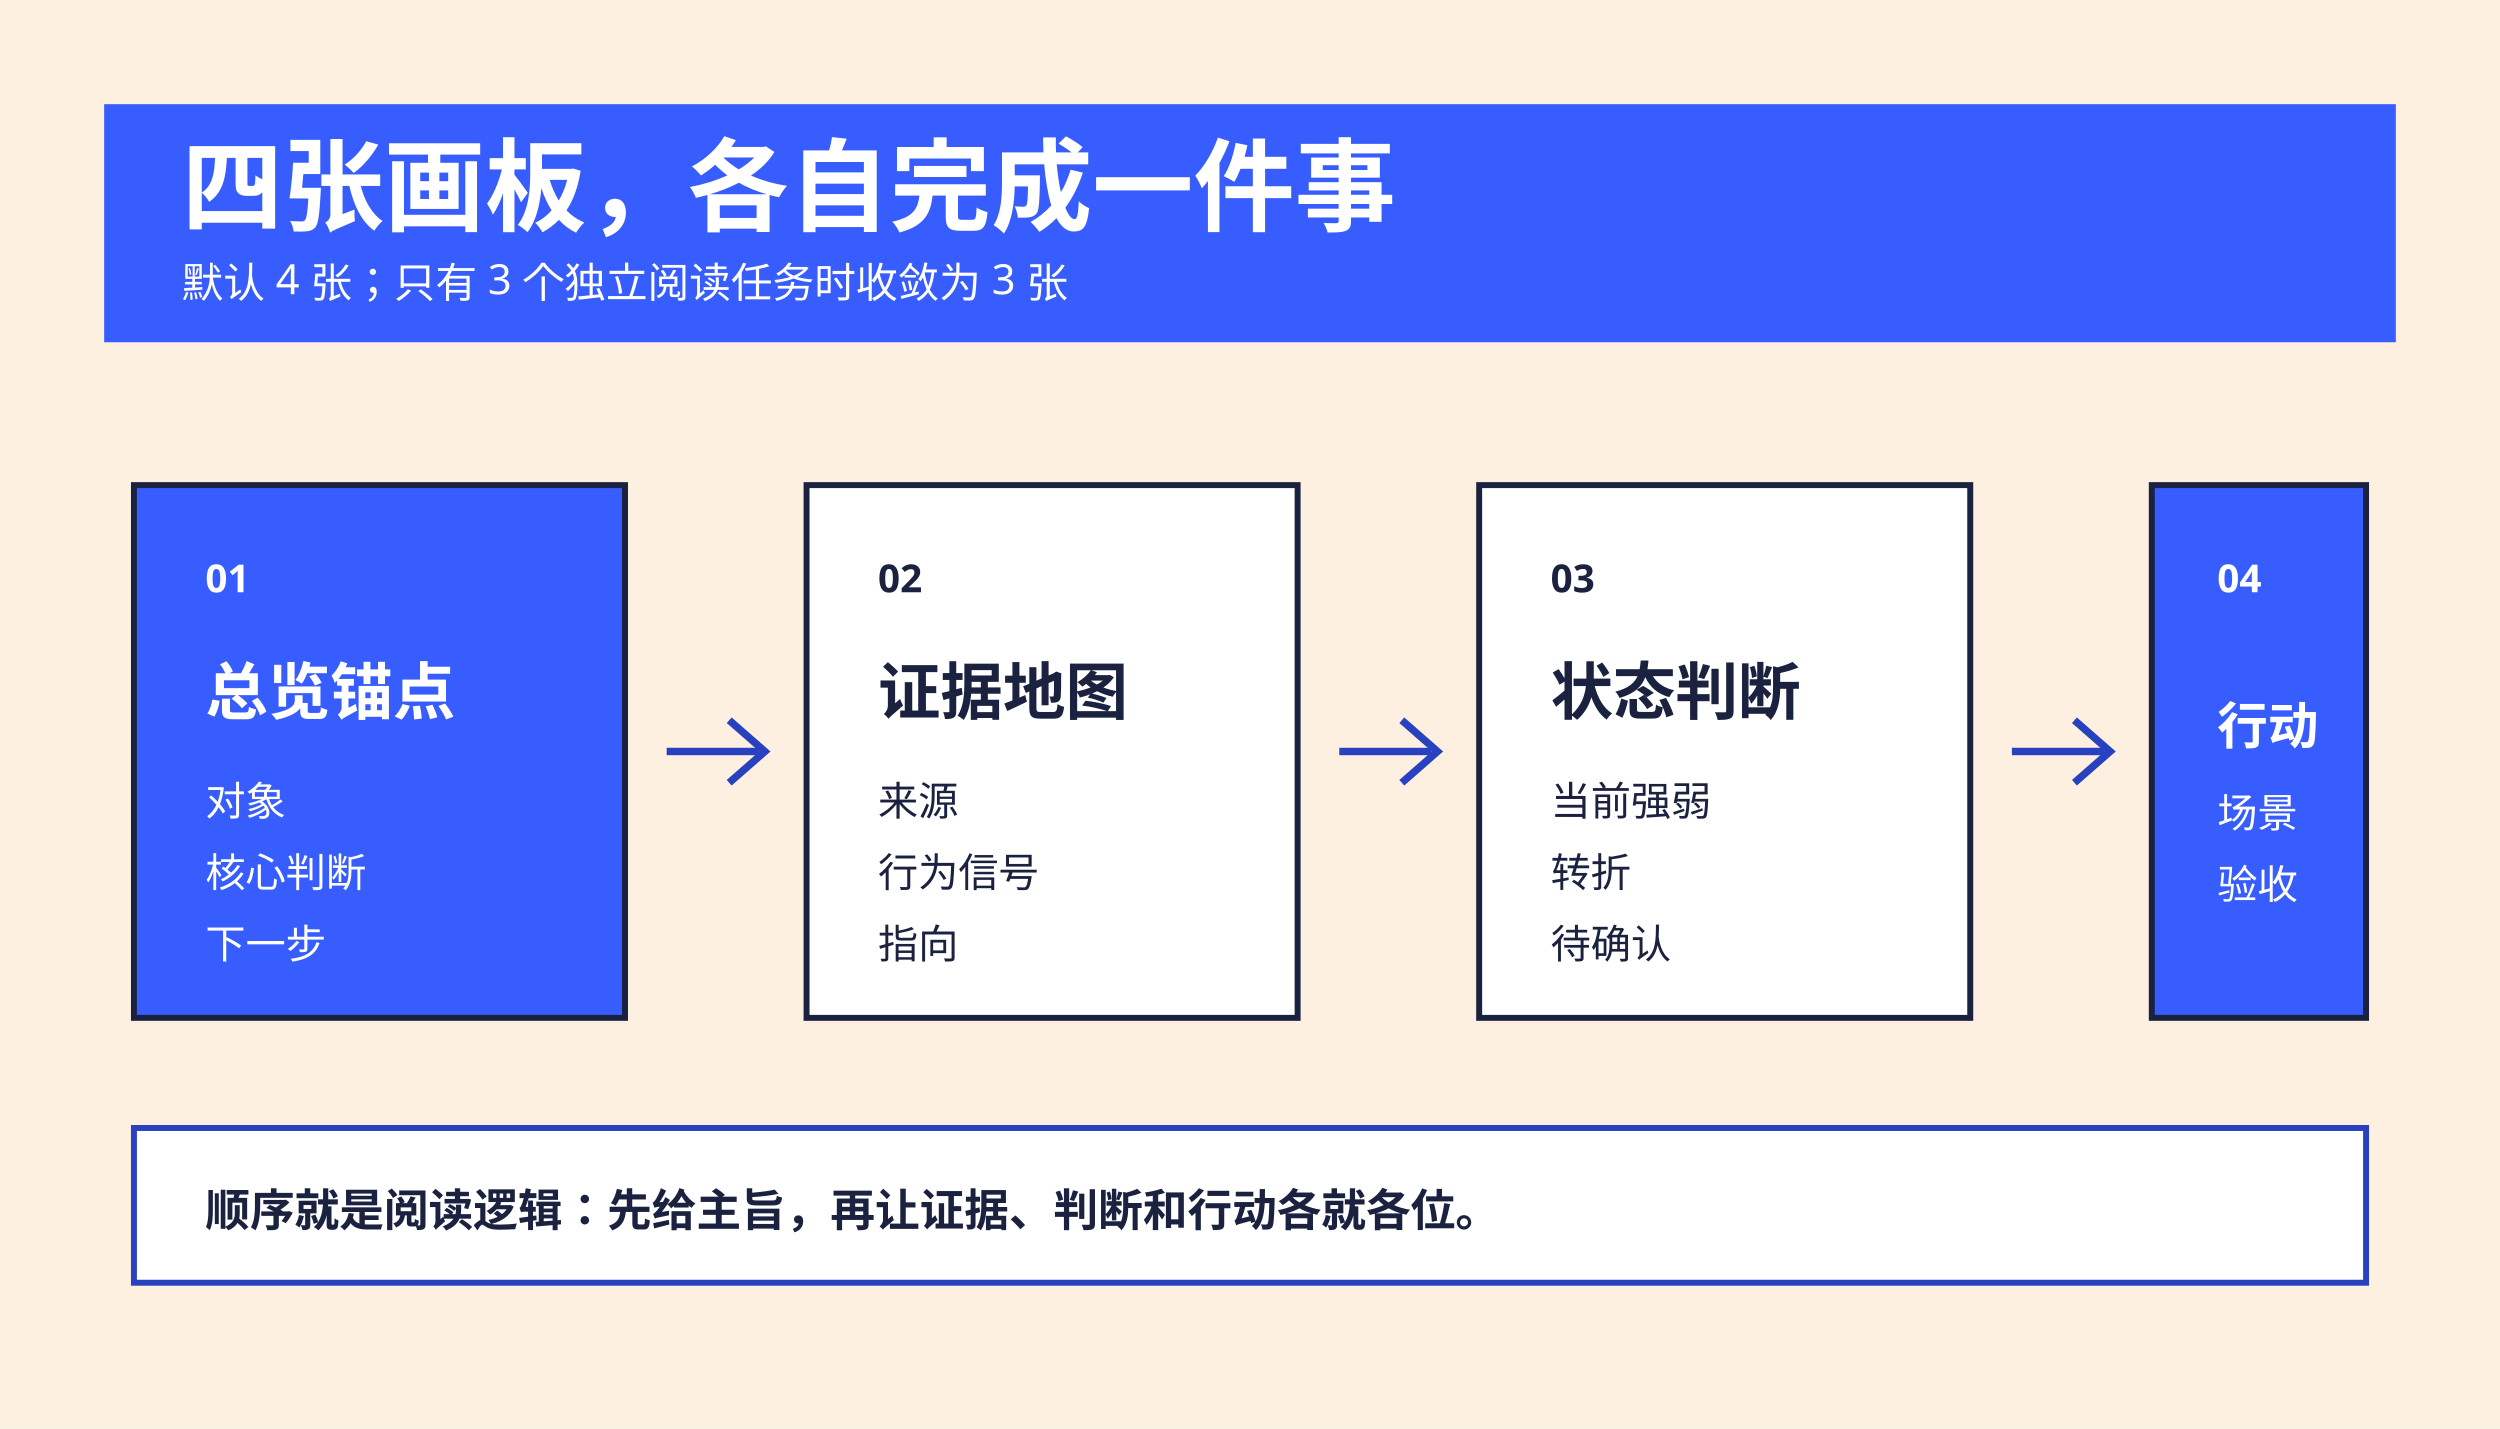
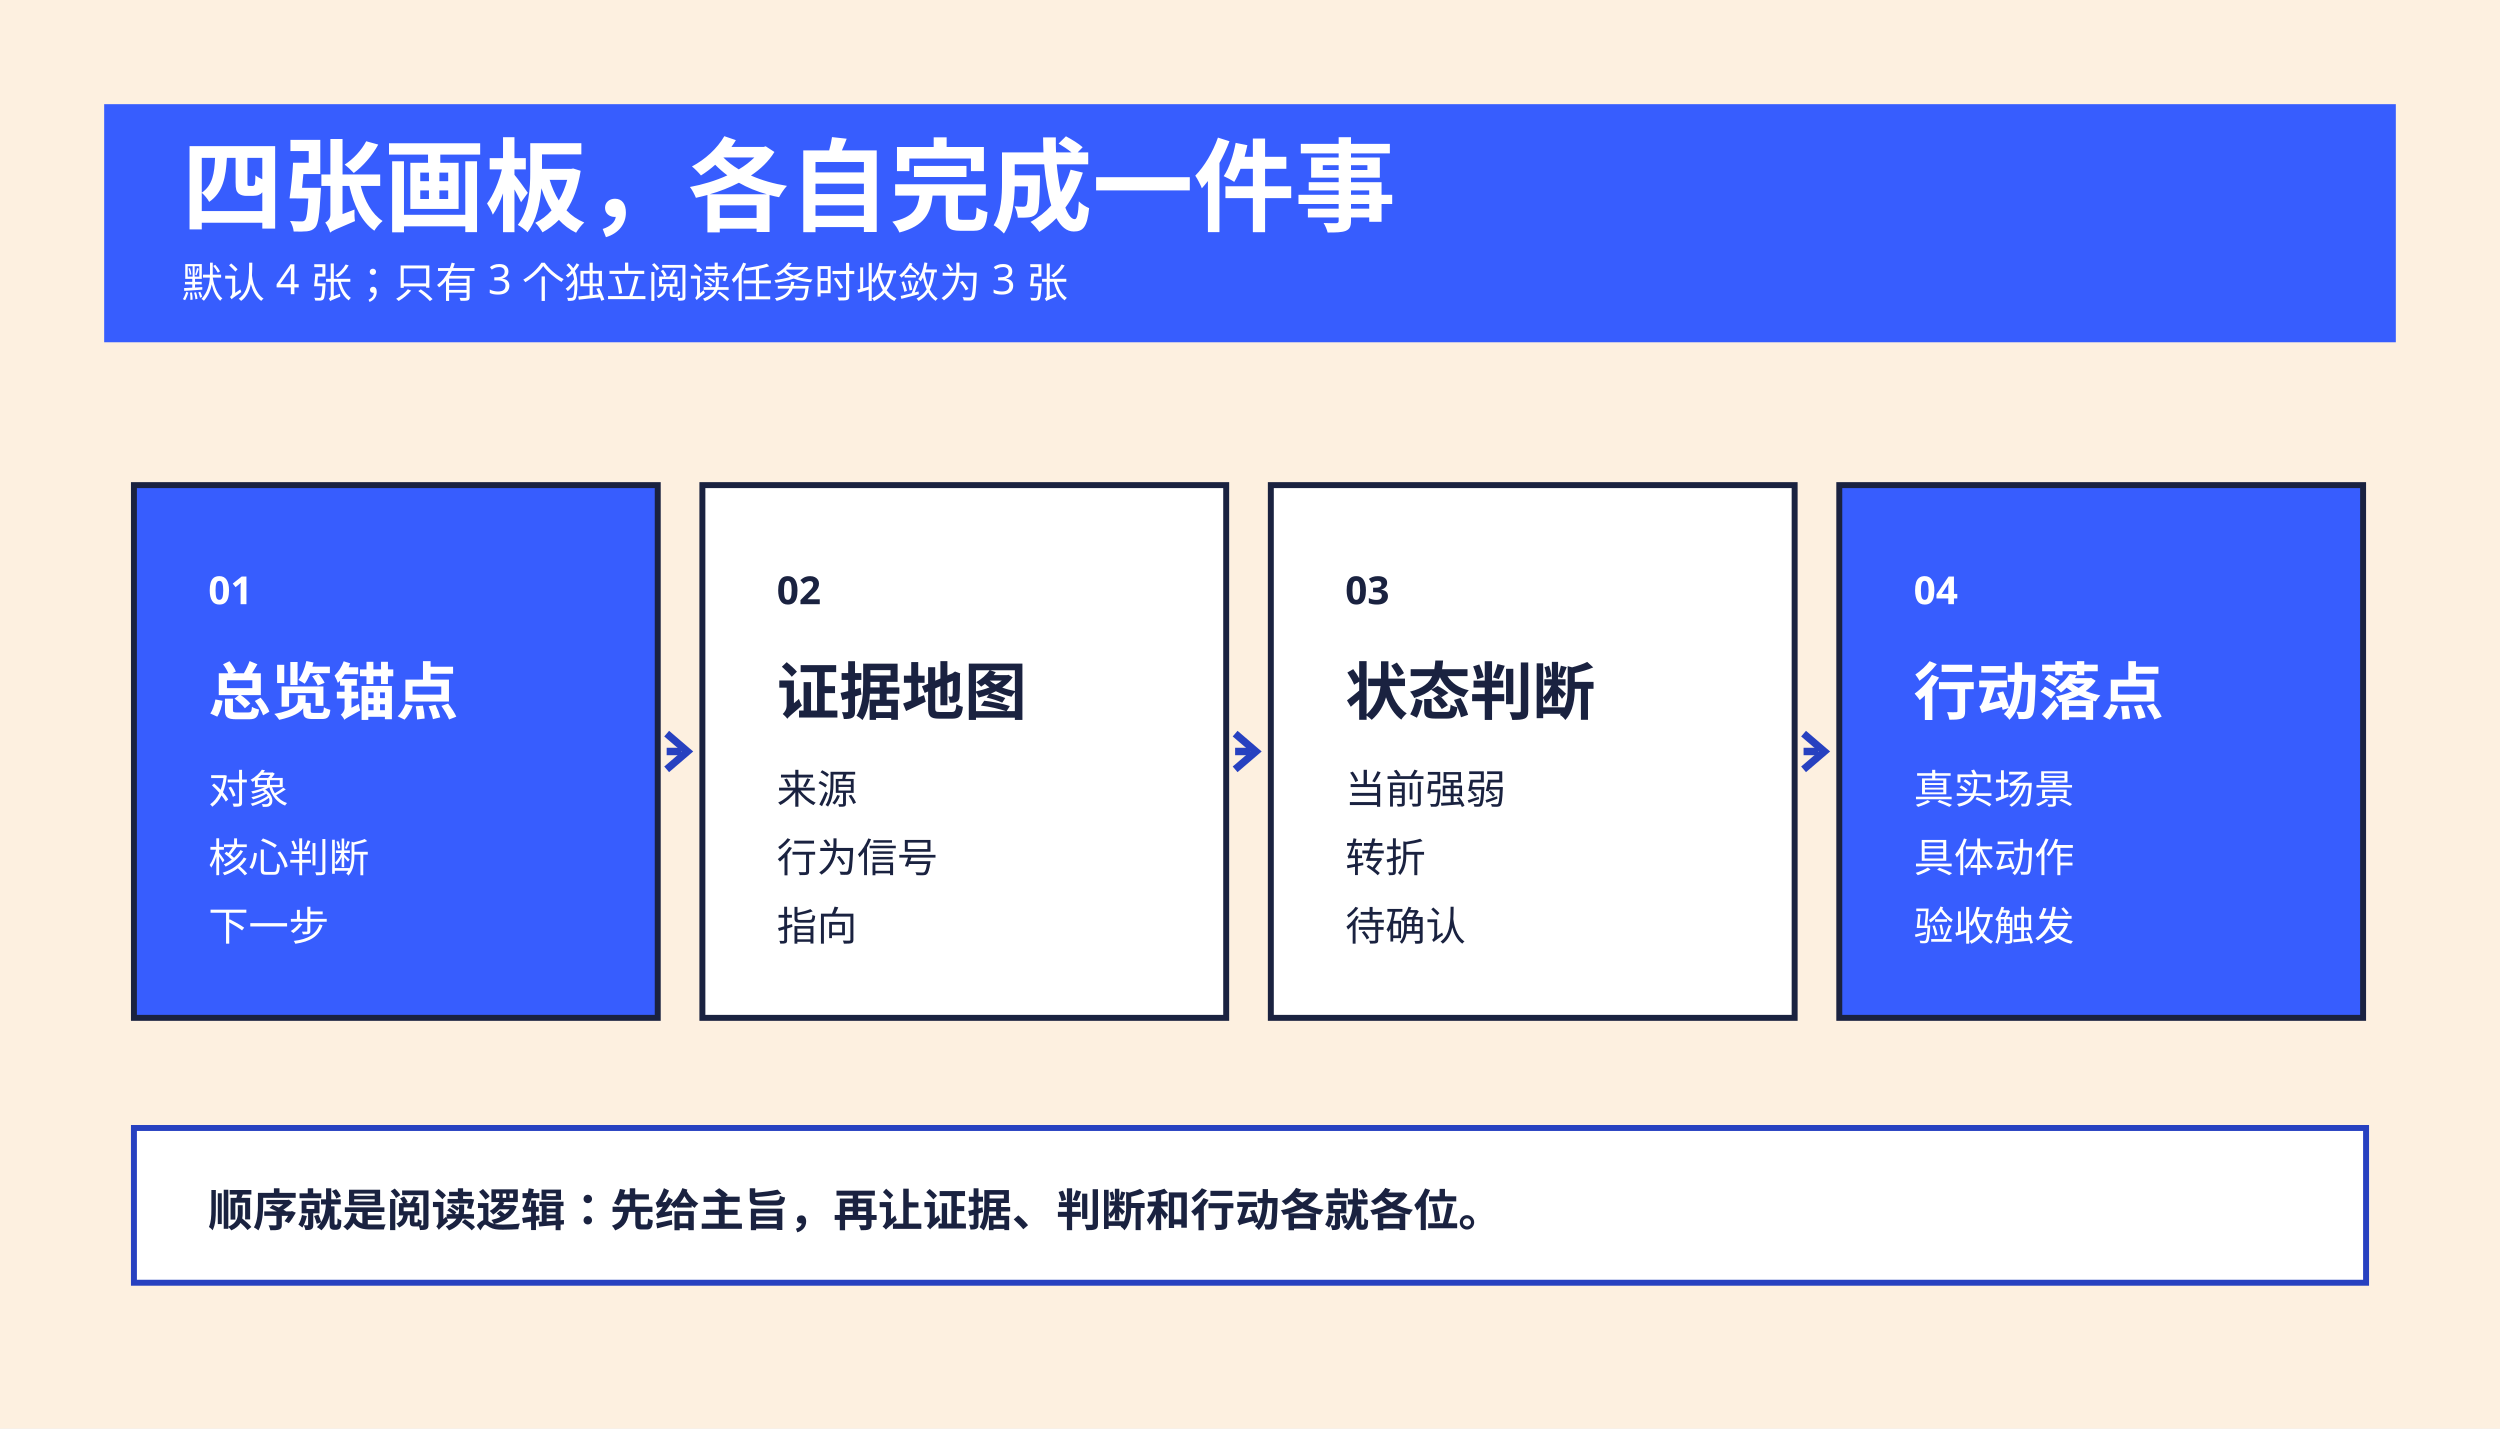
<svg xmlns="http://www.w3.org/2000/svg" width="1680" height="960" viewBox="0 0 1680 960">
  <rect width="1680" height="960" fill="#fdf0e0" />
  <rect x="70" y="70" width="1540" height="160" fill="#375dfe" />
  <text x="122" y="150" fill="#ffffff" font-family="Noto Sans SC, PingFang SC, sans-serif" font-size="68" font-weight="800">四张画板，各自完成一件事</text>
  <text x="122" y="200" fill="#ffffff" font-family="Noto Sans SC, PingFang SC, sans-serif" font-size="28">默认 4 张；只有 3 个独立阅读任务时收敛为 3 张</text>
-   <rect x="90" y="326" width="330" height="358" fill="#375dfe" stroke="#1a2240" stroke-width="4" />
-   <text x="138" y="398" fill="#ffffff" font-family="Noto Sans SC, PingFang SC, sans-serif" font-size="26" font-weight="700">01</text>
-   <text x="138" y="480" fill="#ffffff" font-family="Noto Sans SC, PingFang SC, sans-serif" font-size="42" font-weight="800">总览锚点</text>
-   <text x="138" y="548" fill="#ffffff" font-family="Noto Sans SC, PingFang SC, sans-serif" font-size="27">对象</text>
-   <text x="138" y="596" fill="#ffffff" font-family="Noto Sans SC, PingFang SC, sans-serif" font-size="27">核心判断</text>
-   <text x="138" y="644" fill="#ffffff" font-family="Noto Sans SC, PingFang SC, sans-serif" font-size="27">下一步</text>
-   <line x1="448" y1="505" x2="510" y2="505" stroke="#2741c0" stroke-width="5" />
-   <polyline points="490,484 514,505 490,526" fill="none" stroke="#2741c0" stroke-width="5" />
-   <rect x="542" y="326" width="330" height="358" fill="#ffffff" stroke="#1a2240" stroke-width="4" />
-   <text x="590" y="398" fill="#1a2240" font-family="Noto Sans SC, PingFang SC, sans-serif" font-size="26" font-weight="700">02</text>
-   <text x="590" y="480" fill="#1a2240" font-family="Noto Sans SC, PingFang SC, sans-serif" font-size="42" font-weight="800">证据地图</text>
-   <text x="590" y="548" fill="#1a2240" font-family="Noto Sans SC, PingFang SC, sans-serif" font-size="27">来源</text>
-   <text x="590" y="596" fill="#1a2240" font-family="Noto Sans SC, PingFang SC, sans-serif" font-size="27">行为信号</text>
-   <text x="590" y="644" fill="#1a2240" font-family="Noto Sans SC, PingFang SC, sans-serif" font-size="27">指向</text>
-   <line x1="900" y1="505" x2="962" y2="505" stroke="#2741c0" stroke-width="5" />
-   <polyline points="942,484 966,505 942,526" fill="none" stroke="#2741c0" stroke-width="5" />
-   <rect x="994" y="326" width="330" height="358" fill="#ffffff" stroke="#1a2240" stroke-width="4" />
-   <text x="1042" y="398" fill="#1a2240" font-family="Noto Sans SC, PingFang SC, sans-serif" font-size="26" font-weight="700">03</text>
-   <text x="1042" y="480" fill="#1a2240" font-family="Noto Sans SC, PingFang SC, sans-serif" font-size="42" font-weight="800">状态判断</text>
-   <text x="1042" y="548" fill="#1a2240" font-family="Noto Sans SC, PingFang SC, sans-serif" font-size="27">当前强弱</text>
-   <text x="1042" y="596" fill="#1a2240" font-family="Noto Sans SC, PingFang SC, sans-serif" font-size="27">转折</text>
-   <text x="1042" y="644" fill="#1a2240" font-family="Noto Sans SC, PingFang SC, sans-serif" font-size="27">待确认</text>
-   <line x1="1352" y1="505" x2="1414" y2="505" stroke="#2741c0" stroke-width="5" />
-   <polyline points="1394,484 1418,505 1394,526" fill="none" stroke="#2741c0" stroke-width="5" />
-   <rect x="1446" y="326" width="144" height="358" fill="#375dfe" stroke="#1a2240" stroke-width="4" />
-   <text x="1490" y="398" fill="#ffffff" font-family="Noto Sans SC, PingFang SC, sans-serif" font-size="26" font-weight="700">04</text>
-   <text x="1490" y="500" fill="#ffffff" font-family="Noto Sans SC, PingFang SC, sans-serif" font-size="34" font-weight="800">行动</text>
-   <text x="1490" y="556" fill="#ffffff" font-family="Noto Sans SC, PingFang SC, sans-serif" font-size="27">场景</text>
-   <text x="1490" y="604" fill="#ffffff" font-family="Noto Sans SC, PingFang SC, sans-serif" font-size="27">验收</text>
+   <rect x="90" y="326" width="352" height="358" fill="#375dfe" stroke="#1a2240" stroke-width="4" />
+   <text x="140" y="406" fill="#ffffff" font-family="Noto Sans SC, PingFang SC, sans-serif" font-size="26" font-weight="700">01</text>
+   <text x="140" y="480" fill="#ffffff" font-family="Noto Sans SC, PingFang SC, sans-serif" font-size="42" font-weight="800">总览锚点</text>
+   <text x="140" y="540" fill="#ffffff" font-family="Noto Sans SC, PingFang SC, sans-serif" font-size="27">对象</text>
+   <text x="140" y="586" fill="#ffffff" font-family="Noto Sans SC, PingFang SC, sans-serif" font-size="27">核心判断</text>
+   <text x="140" y="632" fill="#ffffff" font-family="Noto Sans SC, PingFang SC, sans-serif" font-size="27">下一步</text>
+   <line x1="448" y1="505" x2="458" y2="505" stroke="#2741c0" stroke-width="5" />
+   <polyline points="448,493 462,505 448,517" fill="none" stroke="#2741c0" stroke-width="5" />
+   <rect x="472" y="326" width="352" height="358" fill="#ffffff" stroke="#1a2240" stroke-width="4" />
+   <text x="522" y="406" fill="#1a2240" font-family="Noto Sans SC, PingFang SC, sans-serif" font-size="26" font-weight="700">02</text>
+   <text x="522" y="480" fill="#1a2240" font-family="Noto Sans SC, PingFang SC, sans-serif" font-size="42" font-weight="800">证据地图</text>
+   <text x="522" y="540" fill="#1a2240" font-family="Noto Sans SC, PingFang SC, sans-serif" font-size="27">来源</text>
+   <text x="522" y="586" fill="#1a2240" font-family="Noto Sans SC, PingFang SC, sans-serif" font-size="27">行为信号</text>
+   <text x="522" y="632" fill="#1a2240" font-family="Noto Sans SC, PingFang SC, sans-serif" font-size="27">指向</text>
+   <line x1="830" y1="505" x2="840" y2="505" stroke="#2741c0" stroke-width="5" />
+   <polyline points="830,493 844,505 830,517" fill="none" stroke="#2741c0" stroke-width="5" />
+   <rect x="854" y="326" width="352" height="358" fill="#ffffff" stroke="#1a2240" stroke-width="4" />
+   <text x="904" y="406" fill="#1a2240" font-family="Noto Sans SC, PingFang SC, sans-serif" font-size="26" font-weight="700">03</text>
+   <text x="904" y="480" fill="#1a2240" font-family="Noto Sans SC, PingFang SC, sans-serif" font-size="42" font-weight="800">状态判断</text>
+   <text x="904" y="540" fill="#1a2240" font-family="Noto Sans SC, PingFang SC, sans-serif" font-size="27">当前强弱</text>
+   <text x="904" y="586" fill="#1a2240" font-family="Noto Sans SC, PingFang SC, sans-serif" font-size="27">转折</text>
+   <text x="904" y="632" fill="#1a2240" font-family="Noto Sans SC, PingFang SC, sans-serif" font-size="27">待确认</text>
+   <line x1="1212" y1="505" x2="1222" y2="505" stroke="#2741c0" stroke-width="5" />
+   <polyline points="1212,493 1226,505 1212,517" fill="none" stroke="#2741c0" stroke-width="5" />
+   <rect x="1236" y="326" width="352" height="358" fill="#375dfe" stroke="#1a2240" stroke-width="4" />
+   <text x="1286" y="406" fill="#ffffff" font-family="Noto Sans SC, PingFang SC, sans-serif" font-size="26" font-weight="700">04</text>
+   <text x="1286" y="480" fill="#ffffff" font-family="Noto Sans SC, PingFang SC, sans-serif" font-size="42" font-weight="800">行动落点</text>
+   <text x="1286" y="540" fill="#ffffff" font-family="Noto Sans SC, PingFang SC, sans-serif" font-size="27">真实场景</text>
+   <text x="1286" y="586" fill="#ffffff" font-family="Noto Sans SC, PingFang SC, sans-serif" font-size="27">具体动作</text>
+   <text x="1286" y="632" fill="#ffffff" font-family="Noto Sans SC, PingFang SC, sans-serif" font-size="27">验收触发</text>
  <rect x="90" y="758" width="1500" height="104" fill="#ffffff" stroke="#2741c0" stroke-width="4" />
-   <text x="138" y="824" fill="#1a2240" font-family="Noto Sans SC, PingFang SC, sans-serif" font-size="30" font-weight="700">顺序就是阅读逻辑：先给主旨，再让证据、判断和行动各就各位。</text>
+   <text x="140" y="824" fill="#1a2240" font-family="Noto Sans SC, PingFang SC, sans-serif" font-size="30" font-weight="700">顺序就是阅读逻辑：先给主旨，再让证据、判断和行动各就各位。</text>
</svg>
